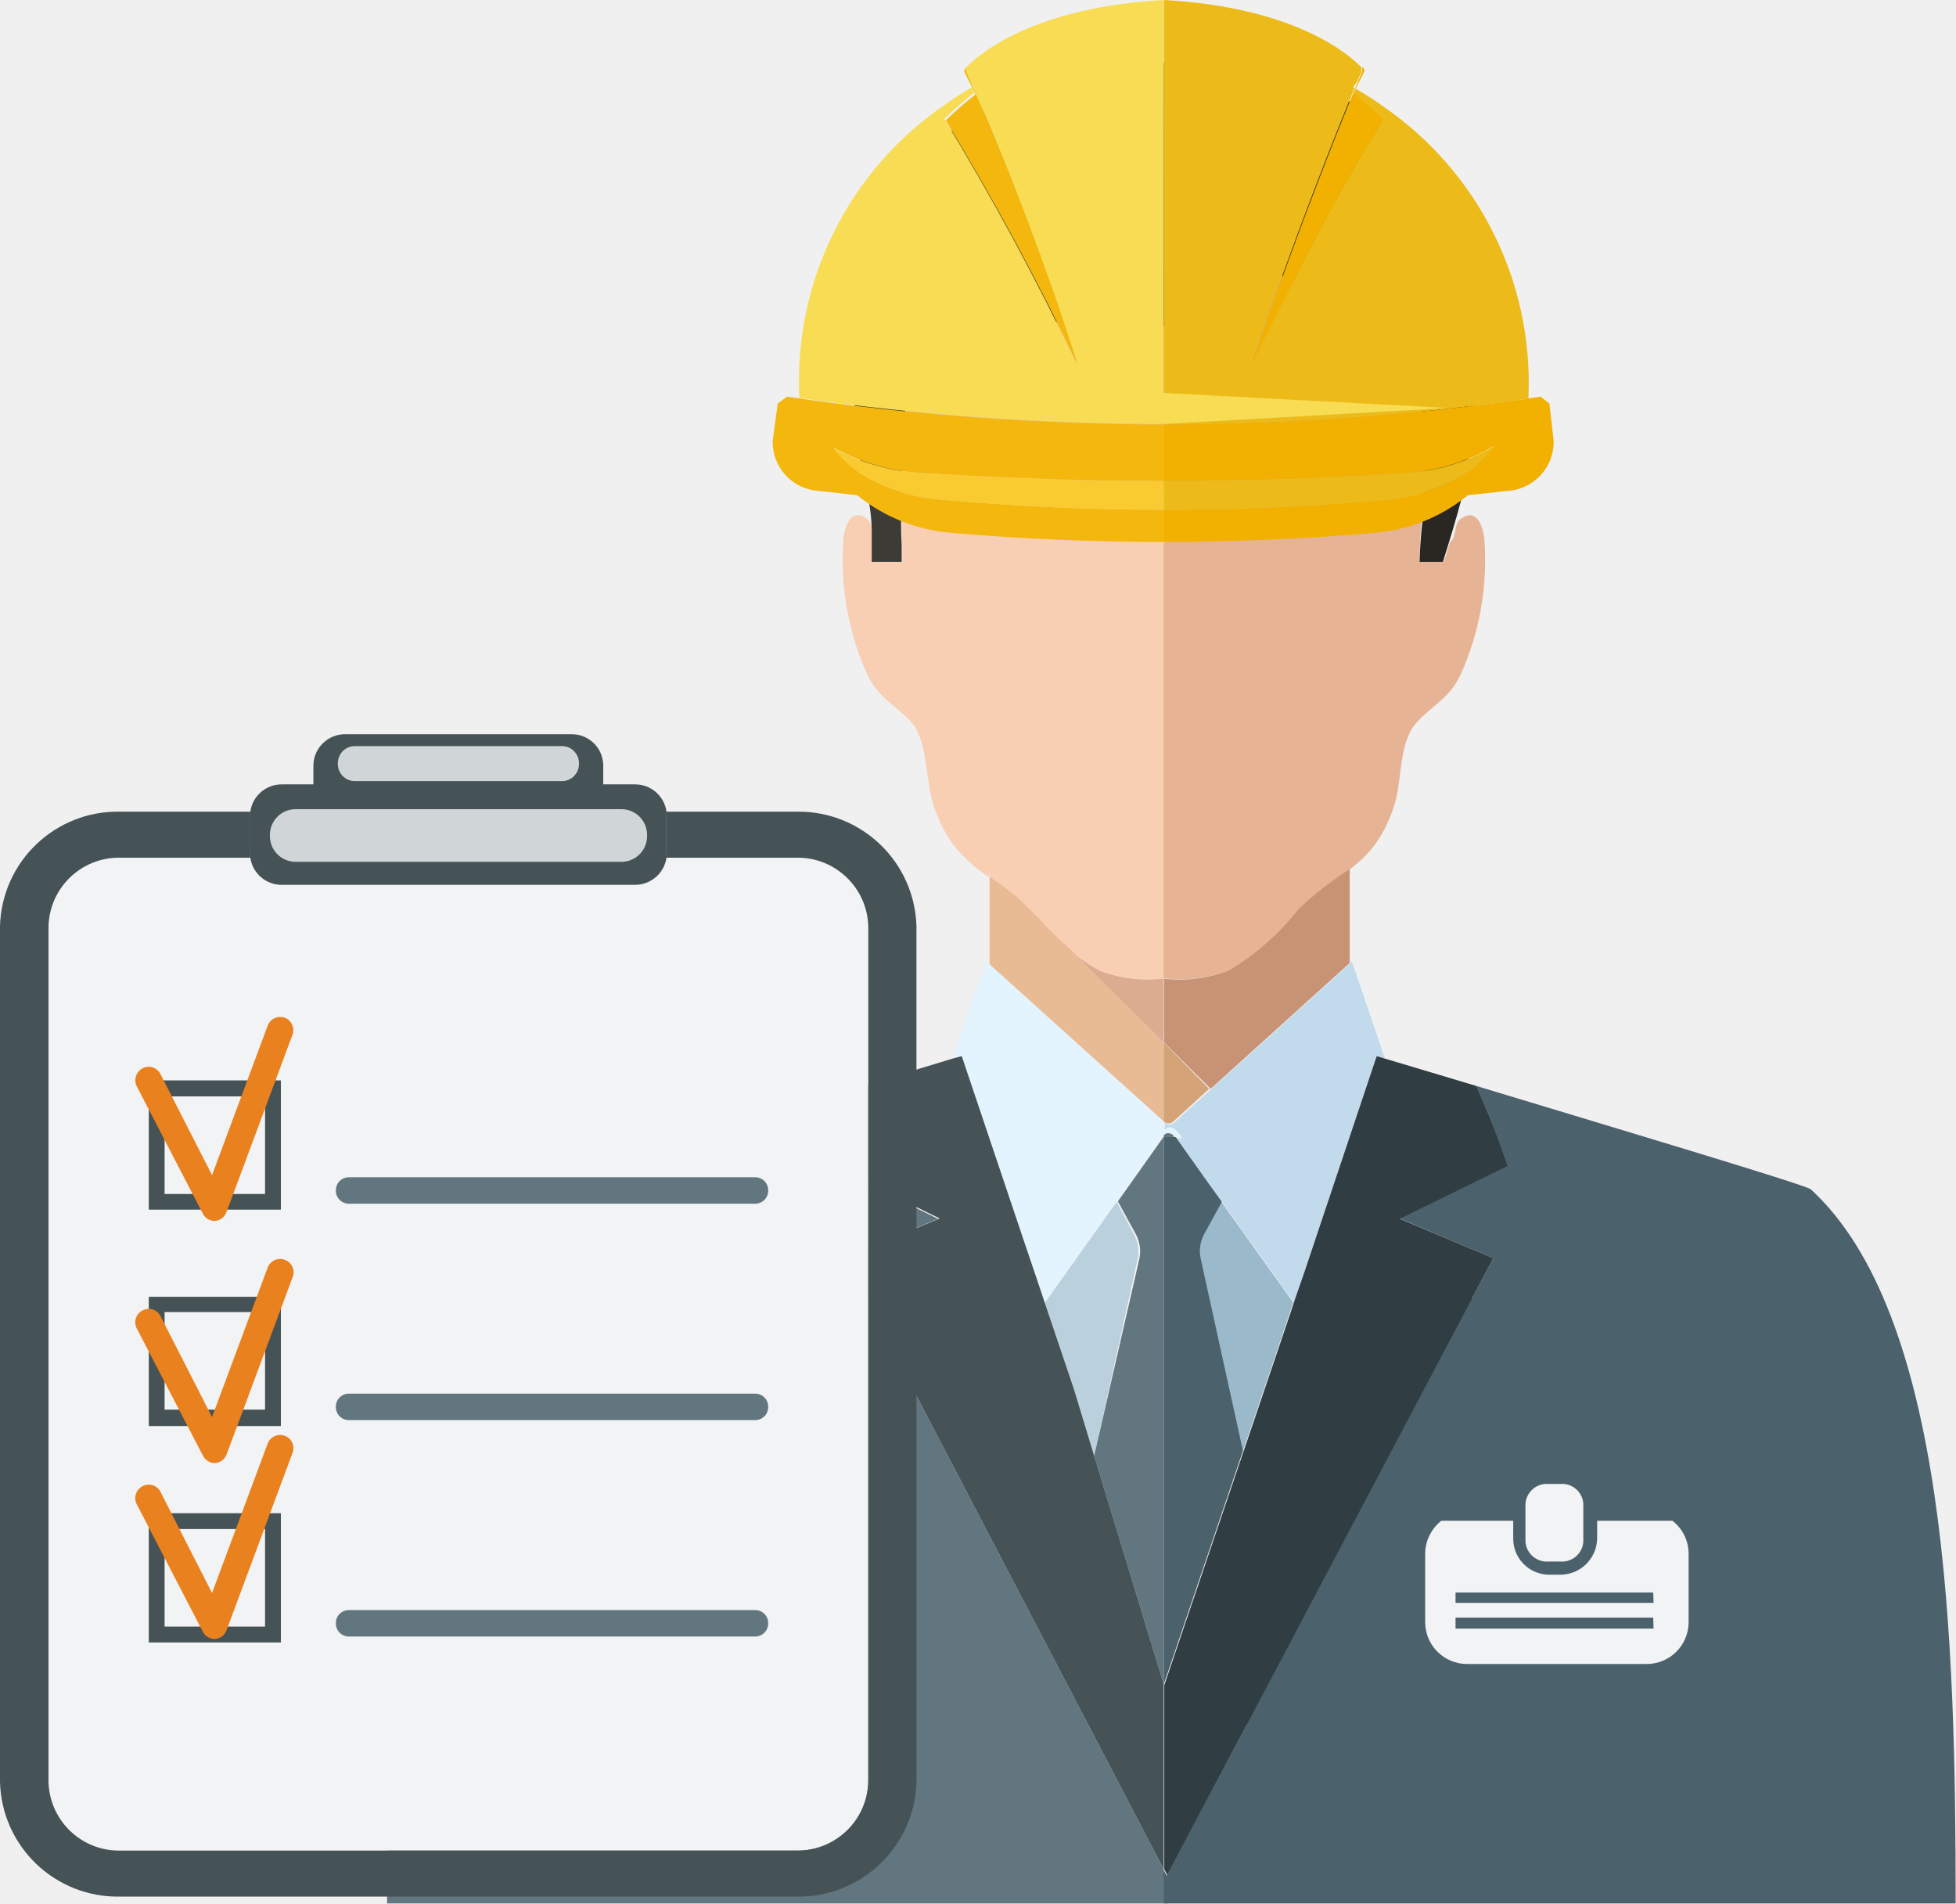
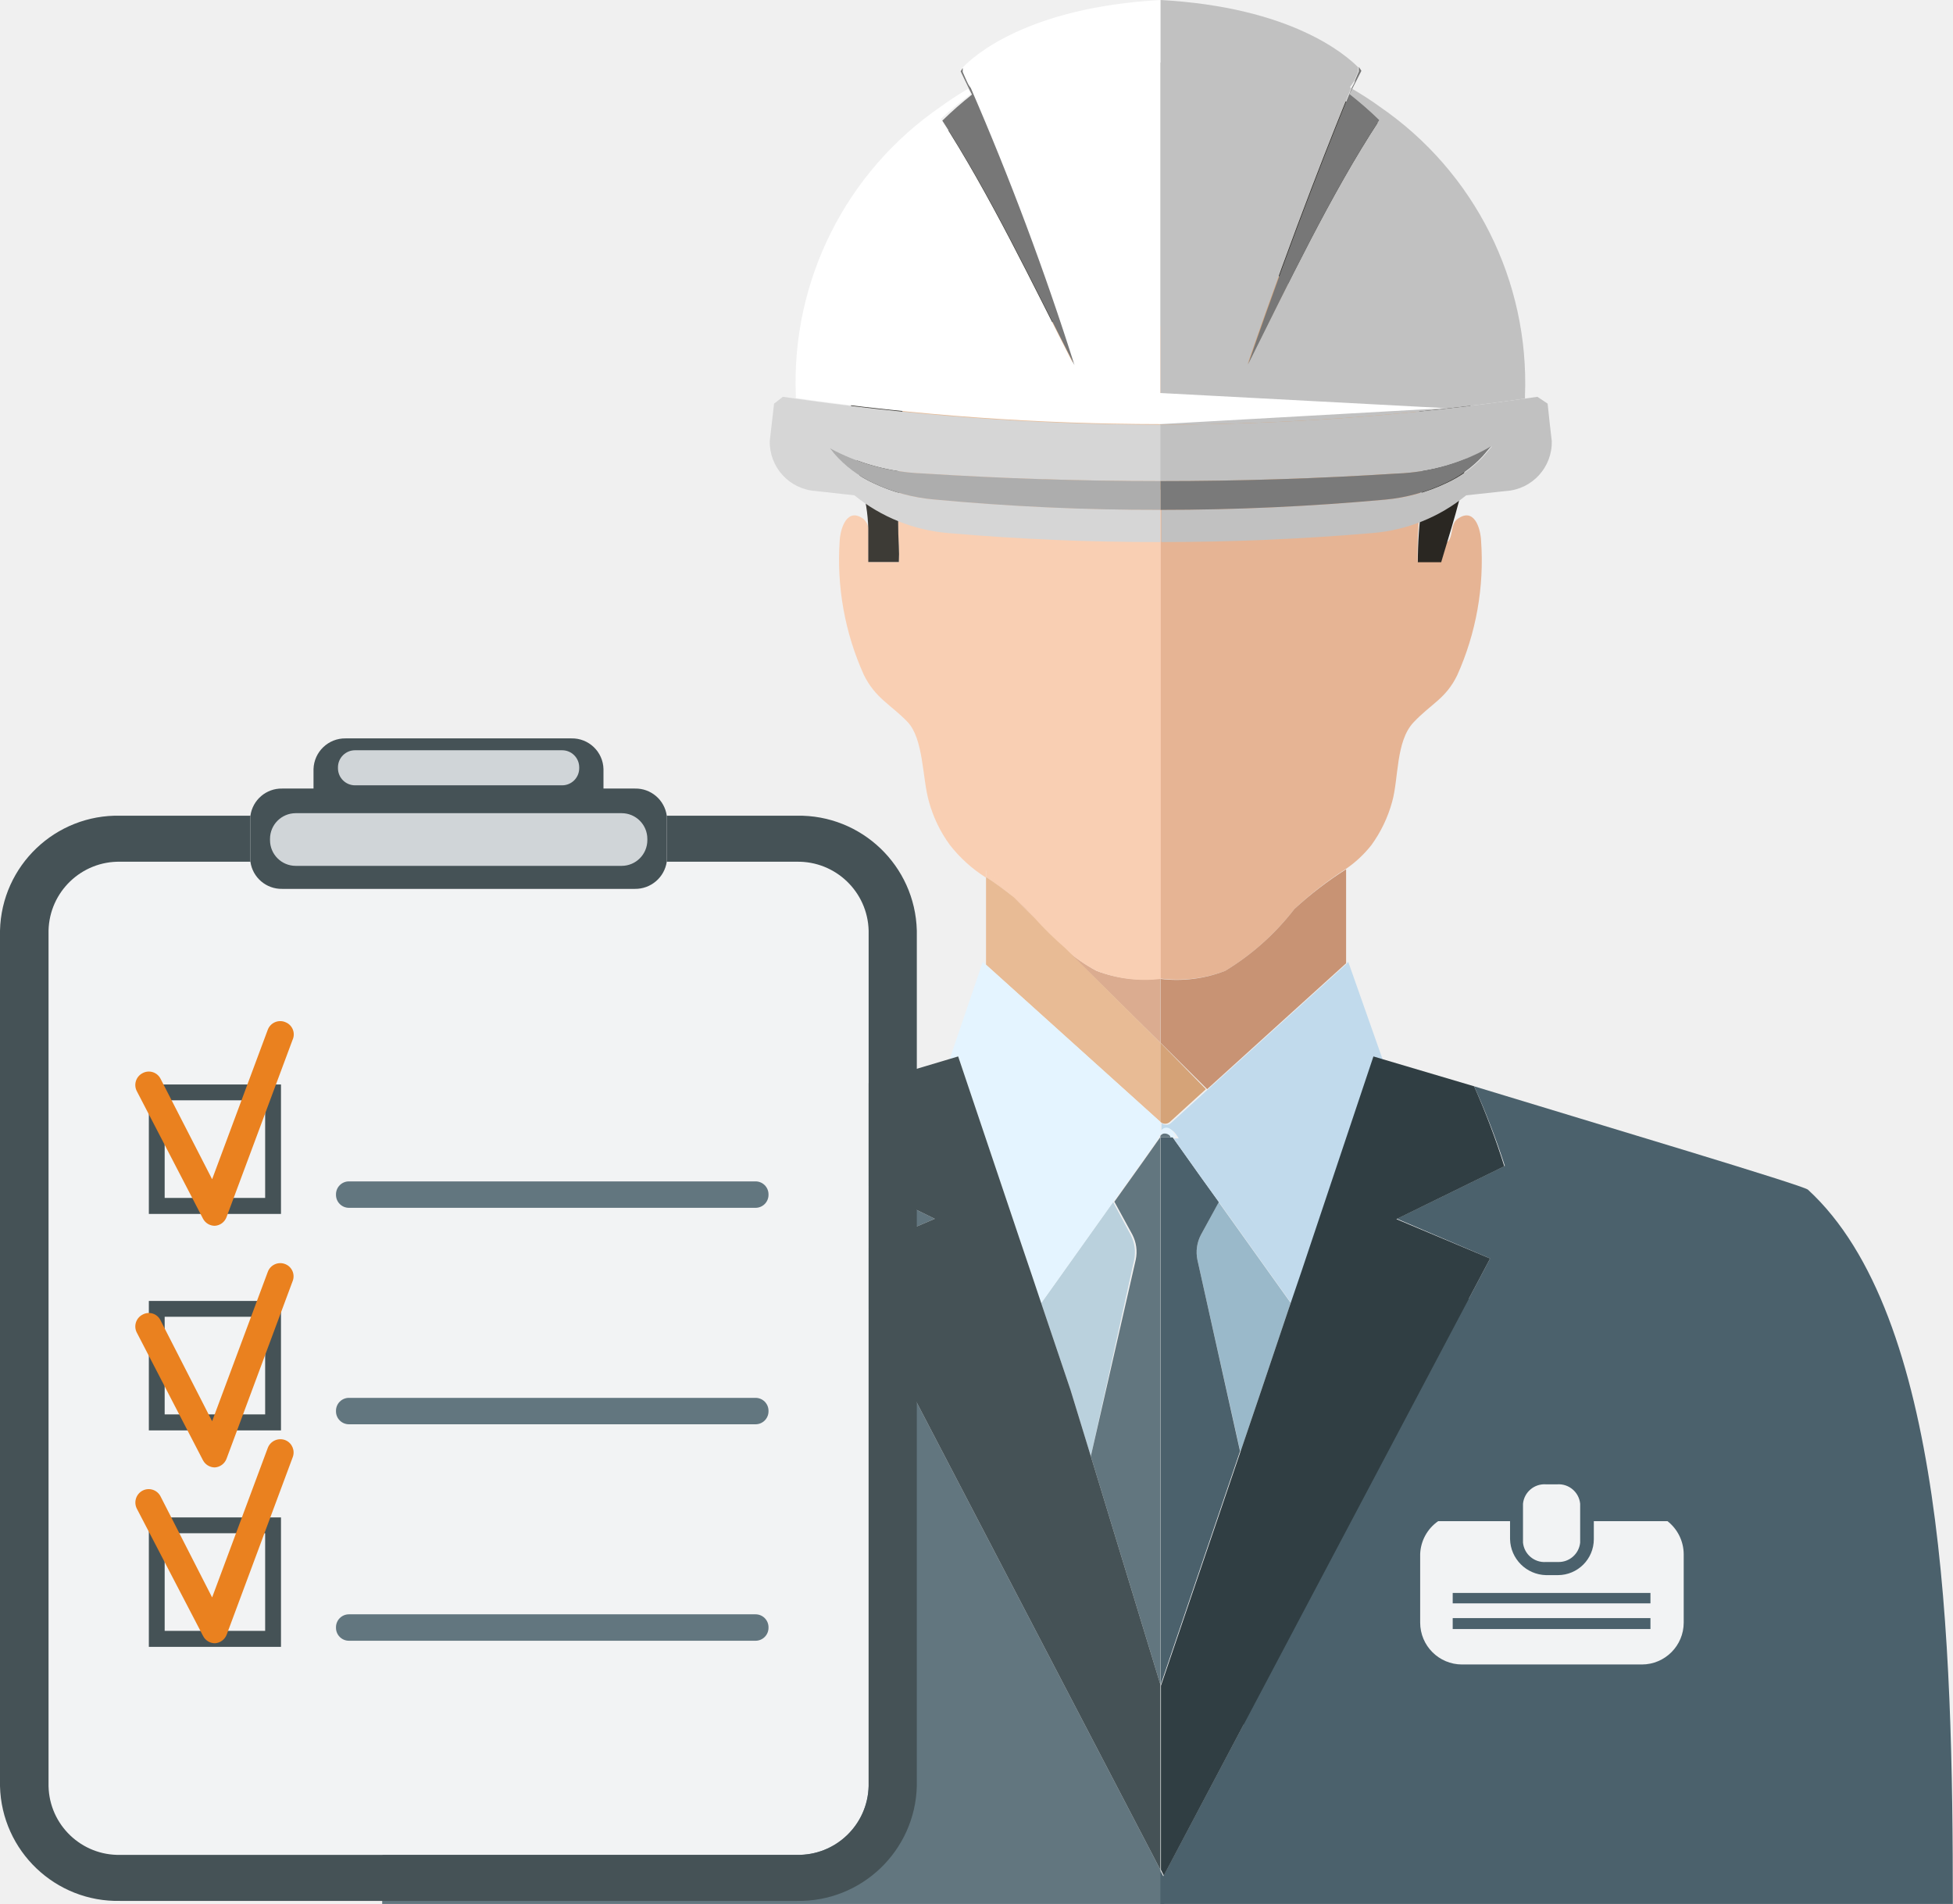
- <svg xmlns="http://www.w3.org/2000/svg" viewBox="0 0 108.85 105.9">
+ <svg xmlns="http://www.w3.org/2000/svg" viewBox="0 0 108.64 105.9">
  <defs>
-     <style>.cls-1{fill:#455256;}.cls-2{fill:#ea811f;}.cls-3{fill:#c66d1c;}.cls-4{fill:#dba18f;}.cls-5{fill:#dbac90;}.cls-6{fill:#f9cfb3;}.cls-7{fill:#e6b494;}.cls-8{fill:#e8bb95;}.cls-9{fill:#d5a378;}.cls-10{fill:#2a2722;}.cls-11{fill:#3d3b36;}.cls-12{fill:#c89374;}.cls-13{fill:#bad1dd;}.cls-14{fill:#9ab9ca;}.cls-15{fill:#4b616c;}.cls-16{fill:#62767f;}.cls-17{fill:#c1daec;}.cls-18{fill:#e4f4ff;}.cls-19{fill:#303e43;}.cls-20{fill:#ecbb1a;}.cls-21{fill:#f2b100;}.cls-22{fill:#f3b70e;}.cls-23{fill:#f7dc54;}.cls-24{fill:#f9cb31;}.cls-25{fill:#f2f3f4;}.cls-26{fill:#d0d5d8;}</style>
+     <style>.cls-1{fill:#455256;}.cls-2{fill:#ea811f;}.cls-3{fill:#c66d1c;}.cls-4{fill:#dba18f;}.cls-5{fill:#dbac90;}.cls-6{fill:#f9cfb3;}.cls-7{fill:#e6b494;}.cls-8{fill:#e8bb95;}.cls-9{fill:#d5a378;}.cls-10{fill:#2a2722;}.cls-11{fill:#3d3b36;}.cls-12{fill:#c89374;}.cls-13{fill:#bad1dd;}.cls-14{fill:#9ab9ca;}.cls-15{fill:#4b616c;}.cls-16{fill:#62767f;}.cls-17{fill:#c1daec;}.cls-18{fill:#e4f4ff;}.cls-19{fill:#303e43;}.cls-20{fill:#ecbb1a;}.cls-21{fill:#c1c1c1;}.cls-22{fill:#d6d6d6;}.cls-23{fill:#7a7a7a;}.cls-24{fill:#fff;}.cls-25{fill:#adadad;}.cls-26{fill:#777;}.cls-27{fill:#f2f3f4;}.cls-28{fill:#d0d5d8;}</style>
  </defs>
  <g id="Capa_2" data-name="Capa 2">
    <g id="_1" data-name="1">
      <g id="_3" data-name="3">
-         <path class="cls-1" d="M95.23,68.37h0v0l-.07-.09a2.45,2.45,0,0,0-.35.1l-2.74.82v15.9H85.73v-14c-4.75,1.42-9.49,2.85-9.62,3-5.33,6.62-7.2,21.06-7.2,31.3H82.38V86.69H104V76h0V72.89h0A11.21,11.21,0,0,1,95.23,68.37Z" />
-         <path class="cls-2" d="M82.38,86.69h0v18.7h4V96h13.89v9.35h3.89L104,86.69ZM91.3,89H86.38V87.58H91.3Z" />
-         <path class="cls-2" d="M85.73,71.09v14h6.32V69.18l-1.27.38Zm5.57,13H86.38V82.69H91.3Z" />
-         <rect class="cls-1" x="86.38" y="87.58" width="4.92" height="1.41" />
-         <rect class="cls-1" x="86.38" y="82.69" width="4.92" height="1.41" />
-         <rect class="cls-3" x="85.73" y="96.04" width="14.5" height="9.35" />
-         <path class="cls-4" d="M56.62,49.92l1.14,1.13-.45-.49A8.43,8.43,0,0,0,56.62,49.92Z" />
-         <path class="cls-5" d="M61.19,54a9.18,9.18,0,0,1-1.71-1.2L64.76,58V54.42A7.42,7.42,0,0,1,61.19,54Z" />
-         <path class="cls-6" d="M55.07,48.78c.52.37,1.06.74,1.55,1.14l-1.55-1.55Z" />
-         <path class="cls-6" d="M59.48,52.77l-1.72-1.72A19.94,19.94,0,0,0,59.48,52.77Z" />
-         <path class="cls-7" d="M81.29,28.87c-.42.3-.21,1.05-.6,1.3l0,0c-.11.37-.23.73-.33,1.07H79a23.6,23.6,0,0,1,.21-3.13c0-.56,0-1.11,0-1.67a92.83,92.83,0,0,1-14.52.78V54.42h0A7.45,7.45,0,0,0,68.36,54a14.15,14.15,0,0,0,3.89-3.41,19.27,19.27,0,0,1,2.84-2.21A6.64,6.64,0,0,0,76.51,47a7.6,7.6,0,0,0,1.14-2.4c.37-1.31.21-3.37,1.2-4.42s1.78-1.31,2.42-2.62a15.44,15.44,0,0,0,1.34-7.46C82.57,29.37,82.2,28.19,81.29,28.87Z" />
-         <path class="cls-6" d="M50.21,27.71a23.79,23.79,0,0,0,0,2.67c0,.2,0,.53,0,.88H48.52c0-.29,0-.55,0-.73,0-.41,0-.78,0-1.14a.78.78,0,0,0-.27-.52c-.91-.68-1.29.5-1.32,1.2a15.55,15.55,0,0,0,1.33,7.46c.64,1.31,1.54,1.68,2.43,2.62s.83,3.11,1.19,4.42A7.84,7.84,0,0,0,53.05,47a8.12,8.12,0,0,0,2,1.81v-.41l1.55,1.55h0a8.43,8.43,0,0,1,.69.64l.45.49h0l1.72,1.72h0A9.18,9.18,0,0,0,61.19,54a7.42,7.42,0,0,0,3.57.45V27.24C56,27,51.83,25,50.24,24,50.14,25.21,50.28,26.48,50.21,27.71Z" />
-         <path class="cls-8" d="M56.61,17.92a6.8,6.8,0,0,0-6.36,5.94s0,.08,0,.12c1.59,1,5.71,3,14.52,3.26v-9.1a8.28,8.28,0,0,1-1.16.09C61.27,18.22,58.94,17.74,56.61,17.92Z" />
-         <path class="cls-9" d="M72.25,16.05c-.36-.22-.89-.78-1.3-.89-.64-.16-.28-.11-.89.27-1.94,1.21-3.18,2.39-5.3,2.71v9.1a92.83,92.83,0,0,0,14.52-.78,20.88,20.88,0,0,0-.37-5C78.29,18.68,74.41,17.37,72.25,16.05Z" />
-         <path class="cls-10" d="M70.83,4.37c-.13,0-1.64.16-1.45.33-.79-.72-2.19-.77-3.17-1a9.94,9.94,0,0,0-1.45-.22V18.14c2.12-.32,3.36-1.5,5.3-2.71.61-.38.25-.43.89-.27.41.11.94.67,1.3.89,2.16,1.32,6,2.63,6.66,5.42a20.88,20.88,0,0,1,.37,5c0,.56,0,1.11,0,1.67A23.6,23.6,0,0,0,79,31.26h1.3c.1-.34.22-.7.33-1.07.34-1.12.68-2.28.78-2.81A35.71,35.71,0,0,0,82,22.1c.47-4.27.7-8.36-1.93-11.94C77.24,6.33,73.06,4.09,70.83,4.37Z" />
-         <path class="cls-11" d="M50.54,9.18c-4,3.67-3.43,8.39-3,12.92a27.71,27.71,0,0,0,.58,4.84,9.73,9.73,0,0,1,.39,2.45c0,.36,0,.73,0,1.14,0,.18,0,.44,0,.73h1.67c0-.35,0-.68,0-.88a23.79,23.79,0,0,1,0-2.67c.07-1.23-.07-2.5,0-3.73,0,0,0-.08,0-.12a6.8,6.8,0,0,1,6.36-5.94c2.33-.18,4.66.3,7,.31a8.28,8.28,0,0,0,1.16-.09V3.48C59.8,3.05,54,6,50.54,9.18Z" />
-         <path class="cls-8" d="M57.76,51.05l-1.14-1.13c-.49-.4-1-.77-1.55-1.14v4.88l9.69,8.74V58l-5.28-5.26A19.94,19.94,0,0,1,57.76,51.05Z" />
-         <path class="cls-9" d="M64.76,62.4l0,0a.39.39,0,0,0,.53,0l2-1.82L64.76,58Z" />
-         <path class="cls-12" d="M68.36,54a7.45,7.45,0,0,1-3.58.45h0V58l2.59,2.58,7.74-7V48.35a19.27,19.27,0,0,0-2.84,2.21A14.15,14.15,0,0,1,68.36,54Z" />
-         <path class="cls-13" d="M62.14,66.86l-4,5.62,1.63,4.83L60.89,81,63.3,70.08a2,2,0,0,0-.19-1.39Z" />
-         <path class="cls-14" d="M67,68.69a2,2,0,0,0-.19,1.39l2.35,10.68,1.17-3.45,1.53-4.52.1-.33-4-5.6Z" />
-         <path class="cls-15" d="M67,68.69l1-1.83-1-1.39-1.57-2.21h-.67V93.72l4.41-13L66.83,70.08A2,2,0,0,1,67,68.69Z" />
-         <path class="cls-16" d="M64.76,63.18s0,0,0,0l0,.06-.94,1.33-1.61,2.27,1,1.83a2,2,0,0,1,.19,1.39L60.89,81l3.87,12.7V63.26h.67l0-.06A.4.4,0,0,0,64.76,63.18Z" />
-         <path class="cls-16" d="M47,70l5.2-2.19-6-2.94A43.24,43.24,0,0,1,48,60.42c-7.16,2.17-18.39,5.47-18.62,5.75-6.77,8.4-7.84,26.73-7.84,39.73H65L64.76,104Z" />
-         <path class="cls-15" d="M82.16,60.42a43.76,43.76,0,0,1,1.72,4.43l-6,2.94L83.1,70,64.93,104.36l-.17-.32v.64s0,.47,0,1.22h44.07c0-14.62-.46-32.76-8.06-39.73C100.52,65.93,89.32,62.59,82.16,60.42Z" />
-         <polygon class="cls-15" points="71.88 72.79 71.98 72.47 71.98 72.46 71.88 72.79" />
-         <path class="cls-17" d="M75.09,53.64l-7.74,7-2,1.82a.39.39,0,0,1-.53,0l0,0v.51a1.49,1.49,0,0,1,.14-.12c.34-.23.65.15.82.47h-.29L67,65.47l1,1.39,4,5.6h0l.6-1.76,4-11.95.47.14-1.84-5.4Z" />
-         <path class="cls-18" d="M64.9,62.79a1.49,1.49,0,0,0-.14.12V62.4l-9.69-8.74-.18-.16L53,58.9l.48-.14L57,69.1l.61,1.8.53,1.58,4-5.62,1.61-2.27.94-1.33,0-.06s0,0,0,0a.4.4,0,0,1,.63,0l0,.06h.29C65.55,62.94,65.24,62.56,64.9,62.79Z" />
-         <path class="cls-1" d="M59.77,77.31l-1.63-4.83-.53-1.58L57,69.1,53.52,58.76,53,58.9,48,60.42a44.15,44.15,0,0,0-1.71,4.43l6,2.94L47,70,64.76,104V93.7L60.89,81Z" />
-         <path class="cls-19" d="M82.16,60.42,77.08,58.9l-.47-.14-4,11.95L72,72.47l-.1.32-1.53,4.52-1.17,3.45-4.41,13V104l.17.32L83.1,70l-5.2-2.19,6-2.94A44.69,44.69,0,0,0,82.16,60.42Z" />
-         <path class="cls-20" d="M75.92,4l0,0-.16-.19C75.87,3.86,75.9,3.93,75.92,4Z" />
-         <path class="cls-20" d="M77,5.94c-.49-.36-1-.68-1.54-1l-.15.29a20.38,20.38,0,0,1,1.65,1.45c-2.68,4.15-5.16,9.32-7.33,13.6C72.27,12.53,74.51,7,75.38,4.9l-.08-.05.24-.34L75.76,4a1.51,1.51,0,0,1,0-.25C75.1,3.05,72.08.4,64.77,0h0V23.62a144.43,144.43,0,0,0,20.29-1.45c0-.05,0-.09,0-.14A18.65,18.65,0,0,0,77,5.94Z" />
-         <path class="cls-21" d="M85.73,22.07a144,144,0,0,1-21,1.55v3.14q6.57,0,13.15-.42a11.18,11.18,0,0,0,5.25-1.52l-.46.54a6.55,6.55,0,0,1-2.11,1.52,9.75,9.75,0,0,1-3.32.91q-6.26.57-12.51.57v1.79q5.86,0,11.72-.5a9.41,9.41,0,0,0,5.24-2.1l2.22-.24a2.73,2.73,0,0,0,2.55-2.78l-.24-2.08Z" />
-         <path class="cls-22" d="M43.28,22.45,43,24.53a2.72,2.72,0,0,0,2.54,2.78l2.16.24A9.52,9.52,0,0,0,53,29.65q5.91.51,11.8.5V28.36q-6.3,0-12.61-.58a9.8,9.8,0,0,1-3.33-.9,6.47,6.47,0,0,1-2.21-1.65l-.24-.31a11.69,11.69,0,0,0,5.13,1.41q6.63.42,13.26.43V23.62a144,144,0,0,1-21-1.55Z" />
-         <path class="cls-20" d="M64.76,26.76v1.6q6.26,0,12.51-.57a9.75,9.75,0,0,0,3.32-.91,6.55,6.55,0,0,0,2.11-1.52l.46-.54a11.18,11.18,0,0,1-5.25,1.52Q71.34,26.76,64.76,26.76Z" />
-         <path class="cls-23" d="M64.76,0c-7.36.41-10.37,3.09-11,3.76a1.76,1.76,0,0,1-.14.17l0,0a1.36,1.36,0,0,0,.12-.2c0,.14,0,.23,0,.23s.08.2.23.53l.22.33-.06,0a157.17,157.17,0,0,1,5.77,15.39,153.5,153.5,0,0,0-7.35-13.6,20.5,20.5,0,0,1,1.66-1.45l-.15-.29a17.65,17.65,0,0,0-1.54,1A18.6,18.6,0,0,0,44.48,22s0,.1,0,.14a144.15,144.15,0,0,0,20.27,1.45l15.86-.89-15.86-.84Z" />
-         <path class="cls-24" d="M46.37,24.92l.24.31a6.47,6.47,0,0,0,2.21,1.65,9.8,9.8,0,0,0,3.33.9q6.32.59,12.61.58v-1.6q-6.63,0-13.26-.43A11.69,11.69,0,0,1,46.37,24.92Z" />
-         <path class="cls-22" d="M54,4.52c-.15-.33-.23-.53-.23-.53s0-.09,0-.23a1.36,1.36,0,0,1-.12.2l0,0,.49,1,.15.29a20.5,20.5,0,0,0-1.66,1.45,153.5,153.5,0,0,1,7.35,13.6A157.17,157.17,0,0,0,54.16,4.89Z" />
-         <path class="cls-21" d="M75.44,4.94l.5-1,0,0s0-.1-.13-.22a1.51,1.51,0,0,0,0,.25l-.22.52c-.05.11-.1.24-.16.39-.87,2.09-3.11,7.63-5.77,15.38,2.17-4.28,4.65-9.45,7.33-13.6a20.38,20.38,0,0,0-1.65-1.45Z" />
-         <path class="cls-25" d="M88.88,84.61v1a2.05,2.05,0,0,1-2,2h-.67a2,2,0,0,1-2-2v-1h-4a2.35,2.35,0,0,0-.9,1.83v3.81a2.33,2.33,0,0,0,2.33,2.33h10a2.33,2.33,0,0,0,2.33-2.33V86.44a2.32,2.32,0,0,0-.9-1.83Zm3.14,6H81V90H92Zm0-1.43H81V88.6H92Z" />
-         <path class="cls-25" d="M86.84,82.56h-.67a1.2,1.2,0,0,0-1.28,1.08V85.8a1.2,1.2,0,0,0,1.28,1.08h.67a1.19,1.19,0,0,0,1.27-1.08V83.64A1.19,1.19,0,0,0,86.84,82.56Z" />
-         <path class="cls-25" d="M44.32,47.72H37.09a1.77,1.77,0,0,1-1.77,1.51H15.7a1.76,1.76,0,0,1-1.77-1.51H6.7a3.92,3.92,0,0,0-4,3.82V99.13a3.92,3.92,0,0,0,4,3.83H44.32a3.93,3.93,0,0,0,4-3.83V51.54A3.93,3.93,0,0,0,44.32,47.72Z" />
-         <path class="cls-1" d="M44.32,45.16H37.09a1.23,1.23,0,0,1,0,.19v2.17a1.36,1.36,0,0,1,0,.2h7.23a3.93,3.93,0,0,1,4,3.82V99.13a3.93,3.93,0,0,1-4,3.83H6.7a3.92,3.92,0,0,1-4-3.83V51.54a3.92,3.92,0,0,1,4-3.82h7.23a1.36,1.36,0,0,1,0-.2V45.35a1.23,1.23,0,0,1,0-.19H6.7A6.55,6.55,0,0,0,0,51.54V99.13a6.55,6.55,0,0,0,6.7,6.39H44.32A6.56,6.56,0,0,0,51,99.13V51.54A6.56,6.56,0,0,0,44.32,45.16Z" />
-         <path class="cls-1" d="M35.32,43.64H33.57V42.56a1.75,1.75,0,0,0-1.79-1.71H19.23a1.76,1.76,0,0,0-1.79,1.71v1.08H15.7a1.76,1.76,0,0,0-1.77,1.52,1.23,1.23,0,0,0,0,.19v2.17a1.36,1.36,0,0,0,0,.2,1.76,1.76,0,0,0,1.77,1.51H35.32a1.77,1.77,0,0,0,1.77-1.51,1.36,1.36,0,0,0,0-.2V45.35a1.23,1.23,0,0,0,0-.19A1.76,1.76,0,0,0,35.32,43.64Z" />
-         <rect class="cls-26" x="15.02" y="45.02" width="20.99" height="2.93" rx="1.43" />
-         <rect class="cls-26" x="18.8" y="41.51" width="13.42" height="1.95" rx="0.95" />
-         <rect class="cls-16" x="18.69" y="65.5" width="24.06" height="1.47" rx="0.72" />
-         <path class="cls-1" d="M8.28,67.3h7.35V60.11H8.28ZM9.16,61h5.59v5.43H9.16Z" />
-         <rect class="cls-16" x="18.69" y="77.54" width="24.06" height="1.47" rx="0.72" />
-         <path class="cls-1" d="M8.28,79.34h7.35V72.15H8.28ZM9.16,73h5.59v5.43H9.16Z" />
-         <rect class="cls-16" x="18.69" y="89.58" width="24.06" height="1.47" rx="0.72" />
-         <path class="cls-1" d="M8.28,91.38h7.35V84.19H8.28Zm.88-6.31h5.59V90.5H9.16Z" />
-         <path class="cls-2" d="M15.89,79.9a.74.74,0,0,0-1,.43l-3.09,8.3L8.93,83a.73.73,0,0,0-1-.31.74.74,0,0,0-.32,1l3.68,7.1a.75.75,0,0,0,.66.4h0a.73.73,0,0,0,.65-.47l3.67-9.86A.73.73,0,0,0,15.89,79.9Z" />
-         <path class="cls-2" d="M15.89,70.11a.74.74,0,0,0-1,.43l-3.09,8.3L8.93,73.22a.73.73,0,0,0-1-.31.74.74,0,0,0-.32,1L11.3,81a.74.74,0,0,0,.66.4h0a.74.74,0,0,0,.65-.48l3.67-9.85A.73.73,0,0,0,15.89,70.11Z" />
-         <path class="cls-2" d="M15.89,56.64a.75.75,0,0,0-1,.44l-3.09,8.3L8.93,59.76a.73.73,0,0,0-1-.32.75.75,0,0,0-.32,1l3.68,7.09a.74.74,0,0,0,.66.4h0a.75.75,0,0,0,.65-.48l3.67-9.86A.74.74,0,0,0,15.89,56.64Z" />
+         <path class="cls-1" d="M95,68.37h0v0l-.08-.09a2.37,2.37,0,0,0-.34.1l-2.74.82v15.9H85.51v-14c-4.75,1.42-9.49,2.85-9.62,3-5.32,6.62-7.2,21.06-7.2,31.3H82.17V86.69h21.65V76h0V72.89h0A11.24,11.24,0,0,1,95,68.37Z" />
+         <path class="cls-2" d="M82.17,86.69h0v18.7h3.94V96H100v9.35h3.89l-.13-18.7ZM91.08,89H86.17V87.58h4.91Z" />
+         <path class="cls-2" d="M85.51,71.09v14h6.33V69.18l-1.27.38Zm5.57,13H86.17V82.69h4.91Z" />
+         <rect class="cls-1" x="86.17" y="87.58" width="4.92" height="1.41" />
+         <rect class="cls-1" x="86.17" y="82.69" width="4.92" height="1.41" />
+         <rect class="cls-3" x="85.51" y="96.04" width="14.5" height="9.35" />
+         <path class="cls-4" d="M56.41,49.92l1.13,1.13-.44-.49C56.88,50.33,56.65,50.13,56.41,49.92Z" />
+         <path class="cls-5" d="M61,54a8.94,8.94,0,0,1-1.72-1.2L64.55,58V54.42A7.4,7.4,0,0,1,61,54Z" />
+         <path class="cls-6" d="M54.85,48.78c.53.37,1.07.74,1.56,1.14l-1.56-1.55Z" />
+         <path class="cls-6" d="M59.26,52.77l-1.72-1.72A19.94,19.94,0,0,0,59.26,52.77Z" />
+         <path class="cls-7" d="M81.07,28.87c-.41.3-.21,1.05-.59,1.3l0,0-.32,1.07h-1.3A23.6,23.6,0,0,1,79,28.13c0-.56,0-1.11,0-1.67a93,93,0,0,1-14.52.78V54.42h0A7.49,7.49,0,0,0,68.15,54,14,14,0,0,0,72,50.56a20.38,20.38,0,0,1,2.84-2.21A6.42,6.42,0,0,0,76.29,47a7.41,7.41,0,0,0,1.15-2.4c.37-1.31.2-3.37,1.19-4.42s1.79-1.31,2.43-2.62a15.55,15.55,0,0,0,1.33-7.46C82.36,29.37,82,28.19,81.07,28.87Z" />
+         <path class="cls-6" d="M50,27.71a23.79,23.79,0,0,0,0,2.67,8,8,0,0,1,0,.88H48.31c0-.29,0-.55,0-.73,0-.41,0-.78,0-1.14a.88.88,0,0,0-.27-.52c-.91-.68-1.29.5-1.33,1.2a15.56,15.56,0,0,0,1.34,7.46c.64,1.31,1.53,1.68,2.43,2.62s.82,3.11,1.19,4.42A7.41,7.41,0,0,0,52.84,47a7.91,7.91,0,0,0,2,1.81v-.41l1.56,1.55h0c.24.21.47.41.69.64l.44.49h0l1.72,1.72h0A8.94,8.94,0,0,0,61,54a7.4,7.4,0,0,0,3.57.45V27.24C55.74,27,51.62,25,50,24,49.92,25.21,50.06,26.48,50,27.71Z" />
+         <path class="cls-8" d="M56.39,17.92A6.81,6.81,0,0,0,50,23.86V24c1.59,1,5.71,3,14.52,3.26v-9.1a8.28,8.28,0,0,1-1.16.09C61.06,18.22,58.72,17.74,56.39,17.92Z" />
+         <path class="cls-9" d="M72,16.05c-.36-.22-.88-.78-1.3-.89-.63-.16-.27-.11-.88.27-1.94,1.21-3.18,2.39-5.3,2.71v9.1a93,93,0,0,0,14.52-.78,21.41,21.41,0,0,0-.37-5C78.07,18.68,74.19,17.37,72,16.05Z" />
+         <path class="cls-10" d="M70.61,4.37c-.12,0-1.63.16-1.44.33C68.37,4,67,3.93,66,3.7a9.81,9.81,0,0,0-1.44-.22V18.14c2.12-.32,3.36-1.5,5.3-2.71.61-.38.25-.43.88-.27.42.11.94.67,1.3.89,2.16,1.32,6,2.63,6.67,5.42a21.41,21.41,0,0,1,.37,5c0,.56,0,1.11,0,1.67a23.6,23.6,0,0,0-.21,3.13h1.3l.32-1.07c.34-1.12.68-2.28.78-2.81a35.71,35.71,0,0,0,.55-5.28c.47-4.27.71-8.36-1.93-11.94C77,6.33,72.85,4.09,70.61,4.37Z" />
+         <path class="cls-11" d="M50.32,9.18c-4,3.67-3.42,8.39-3,12.92a27.72,27.72,0,0,0,.59,4.84,9.73,9.73,0,0,1,.39,2.45c0,.36,0,.73,0,1.14,0,.18,0,.44,0,.73H50a8,8,0,0,0,0-.88,23.79,23.79,0,0,1,0-2.67c.06-1.23-.08-2.5,0-3.73v-.12a6.81,6.81,0,0,1,6.36-5.94c2.33-.18,4.67.3,7,.31a8.28,8.28,0,0,0,1.16-.09V3.48C59.58,3.05,53.79,6,50.32,9.18Z" />
+         <path class="cls-8" d="M57.54,51.05l-1.13-1.13c-.49-.4-1-.77-1.56-1.14v4.88l9.7,8.74V58l-5.29-5.26A19.94,19.94,0,0,1,57.54,51.05Z" />
+         <path class="cls-9" d="M64.55,62.4l0,0a.39.39,0,0,0,.53,0l2-1.82L64.55,58Z" />
+         <path class="cls-12" d="M68.15,54a7.49,7.49,0,0,1-3.59.45h0V58l2.59,2.58,7.73-7V48.35A20.38,20.38,0,0,0,72,50.56,14,14,0,0,1,68.15,54Z" />
+         <path class="cls-13" d="M61.92,66.86l-4,5.62,1.63,4.83L60.68,81l2.41-10.92a2.09,2.09,0,0,0-.19-1.39Z" />
+         <path class="cls-14" d="M66.8,68.69a2.09,2.09,0,0,0-.19,1.39L69,80.76l1.17-3.45,1.52-4.52.1-.33-4-5.6Z" />
+         <path class="cls-15" d="M66.8,68.69l1-1.83-1-1.39-1.57-2.21h-.67V93.72l4.42-13L66.61,70.08A2.09,2.09,0,0,1,66.8,68.69Z" />
+         <path class="cls-16" d="M64.55,63.18l0,0,0,.06-.94,1.33-1.62,2.27,1,1.83a2.09,2.09,0,0,1,.19,1.39L60.68,81l3.87,12.7V63.26h.67l0-.06A.39.39,0,0,0,64.55,63.18Z" />
+         <path class="cls-16" d="M46.82,70,52,67.79l-6-2.94a45.75,45.75,0,0,1,1.71-4.43c-7.15,2.17-18.39,5.47-18.61,5.75-6.77,8.4-7.84,26.73-7.84,39.73h43.5L64.55,104Z" />
+         <path class="cls-15" d="M82,60.42a41,41,0,0,1,1.71,4.43l-6,2.94L82.89,70,64.71,104.36l-.16-.32v.64s0,.47,0,1.22h44.08c0-14.62-.46-32.76-8.06-39.73C100.31,65.93,89.11,62.59,82,60.42Z" />
+         <polygon class="cls-15" points="71.66 72.79 71.77 72.47 71.77 72.46 71.66 72.79" />
+         <path class="cls-17" d="M74.87,53.64l-7.73,7-2,1.82a.39.39,0,0,1-.53,0l0,0v.51a.74.74,0,0,1,.13-.12c.35-.23.65.15.83.47h-.29l1.57,2.21,1,1.39,4,5.6h0l.6-1.76,4-11.95.47.14L75,53.5Z" />
+         <path class="cls-18" d="M64.68,62.79a.74.74,0,0,0-.13.12V62.4l-9.7-8.74-.18-.16-1.84,5.4.47-.14L56.78,69.1l.61,1.8.53,1.58,4-5.62,1.62-2.27.94-1.33,0-.06,0,0a.39.39,0,0,1,.62,0l0,.06h.29C65.33,62.94,65,62.56,64.68,62.79Z" />
+         <path class="cls-1" d="M59.55,77.31l-1.63-4.83-.53-1.58-.61-1.8L53.3,58.76l-.47.14-5.09,1.52A46.77,46.77,0,0,0,46,64.85l6,2.94L46.82,70,64.55,104V93.7L60.68,81Z" />
+         <path class="cls-19" d="M82,60.42,76.87,58.9l-.47-.14-4,11.95-.6,1.76-.11.32-1.52,4.52L69,80.76l-4.42,13V104l.16.32L82.89,70l-5.21-2.19,6-2.94A41.81,41.81,0,0,0,82,60.42Z" />
+         <path class="cls-20" d="M75.71,4l0,0a2.28,2.28,0,0,0-.16-.19Z" />
+         <path class="cls-21" d="M76.76,5.94c-.49-.36-1-.68-1.54-1l-.15.29a20.5,20.5,0,0,1,1.66,1.45C74,10.83,71.57,16,69.39,20.28,72.06,12.53,74.3,7,75.16,4.9l-.07-.05.24-.34c.13-.33.22-.52.22-.52a2.25,2.25,0,0,1,0-.25c-.69-.69-3.7-3.34-11-3.74h0V23.62a144.4,144.4,0,0,0,20.28-1.45.66.66,0,0,0,0-.14A18.63,18.63,0,0,0,76.76,5.94Z" />
+         <path class="cls-21" d="M85.52,22.07a144,144,0,0,1-21,1.55v3.14q6.57,0,13.15-.42A11.26,11.26,0,0,0,83,24.82l-.46.54a6.55,6.55,0,0,1-2.11,1.52,9.81,9.81,0,0,1-3.33.91q-6.26.57-12.5.57v1.79q5.85,0,11.72-.5a9.44,9.44,0,0,0,5.24-2.1l2.22-.24a2.72,2.72,0,0,0,2.54-2.78c-.08-.69-.16-1.38-.23-2.08Z" />
+         <path class="cls-22" d="M43.06,22.45l-.24,2.08a2.73,2.73,0,0,0,2.55,2.78l2.16.24a9.49,9.49,0,0,0,5.22,2.1q5.89.51,11.8.5V28.36q-6.3,0-12.61-.58a9.8,9.8,0,0,1-3.33-.9,6.47,6.47,0,0,1-2.21-1.65,3.76,3.76,0,0,0-.25-.31,11.74,11.74,0,0,0,5.14,1.41c4.41.28,8.84.43,13.26.43V23.62a144,144,0,0,1-21-1.55Z" />
+         <path class="cls-23" d="M64.55,26.76v1.6q6.24,0,12.5-.57a9.81,9.81,0,0,0,3.33-.91,6.55,6.55,0,0,0,2.11-1.52l.46-.54a11.26,11.26,0,0,1-5.25,1.52Q71.13,26.76,64.55,26.76Z" />
+         <path class="cls-24" d="M64.55,0c-7.36.41-10.37,3.09-11,3.76a.85.85,0,0,1-.14.17l0,0a1.87,1.87,0,0,0,.11-.2,1.22,1.22,0,0,1,0,.23l.23.53.23.33-.06,0a159.86,159.86,0,0,1,5.77,15.39c-2.19-4.28-4.65-9.45-7.35-13.6A20.38,20.38,0,0,1,54,5.23l-.15-.29a17.48,17.48,0,0,0-1.53,1A18.58,18.58,0,0,0,44.27,22v.14a144.4,144.4,0,0,0,20.28,1.45l15.85-.89-15.85-.84Z" />
+         <path class="cls-25" d="M46.15,24.92a3.76,3.76,0,0,1,.25.31,6.47,6.47,0,0,0,2.21,1.65,9.8,9.8,0,0,0,3.33.9q6.3.59,12.61.58v-1.6c-4.42,0-8.85-.15-13.26-.43A11.74,11.74,0,0,1,46.15,24.92Z" />
+         <path class="cls-26" d="M53.78,4.52,53.55,4a1.22,1.22,0,0,0,0-.23,1.87,1.87,0,0,1-.11.2l0,0,.48,1,.15.29a20.38,20.38,0,0,0-1.65,1.45c2.7,4.15,5.16,9.32,7.35,13.6A159.86,159.86,0,0,0,54,4.89C53.88,4.75,53.83,4.63,53.78,4.52Z" />
+         <path class="cls-26" d="M75.22,4.94l.51-1,0,0-.14-.22a2.25,2.25,0,0,0,0,.25s-.09.19-.22.52c0,.11-.1.24-.17.39-.86,2.09-3.1,7.63-5.77,15.38C71.57,16,74,10.83,76.73,6.68a20.5,20.5,0,0,0-1.66-1.45Z" />
+         <path class="cls-27" d="M88.66,84.61v1a2,2,0,0,1-2,2H86a2.05,2.05,0,0,1-2-2v-1h-4A2.33,2.33,0,0,0,79,86.44v3.81a2.33,2.33,0,0,0,2.33,2.33h10a2.33,2.33,0,0,0,2.33-2.33V86.44a2.35,2.35,0,0,0-.9-1.83Zm3.15,6h-11V90h11Zm0-1.43h-11V88.6h11Z" />
+         <path class="cls-27" d="M86.62,82.56H86a1.2,1.2,0,0,0-1.28,1.08V85.8A1.2,1.2,0,0,0,86,86.88h.67A1.2,1.2,0,0,0,87.9,85.8V83.64A1.2,1.2,0,0,0,86.62,82.56Z" />
+         <path class="cls-27" d="M44.32,47.93H37.09a1.77,1.77,0,0,1-1.77,1.51H15.7a1.75,1.75,0,0,1-1.77-1.51H6.7a3.92,3.92,0,0,0-4,3.83V99.35a3.91,3.91,0,0,0,4,3.82H44.32a3.92,3.92,0,0,0,4-3.82V51.76A3.93,3.93,0,0,0,44.32,47.93Z" />
+         <path class="cls-1" d="M44.32,45.37H37.09a1.36,1.36,0,0,1,0,.2v2.16a1.23,1.23,0,0,1,0,.2h7.23a3.93,3.93,0,0,1,4,3.83V99.35a3.92,3.92,0,0,1-4,3.82H6.7a3.91,3.91,0,0,1-4-3.82V51.76a3.92,3.92,0,0,1,4-3.83h7.23a1.23,1.23,0,0,1,0-.2V45.57a1.36,1.36,0,0,1,0-.2H6.7A6.55,6.55,0,0,0,0,51.76V99.35a6.55,6.55,0,0,0,6.7,6.38H44.32A6.56,6.56,0,0,0,51,99.35V51.76A6.56,6.56,0,0,0,44.32,45.37Z" />
+         <path class="cls-1" d="M35.32,43.86H33.57V42.78a1.75,1.75,0,0,0-1.79-1.71H19.23a1.76,1.76,0,0,0-1.79,1.71v1.08H15.7a1.75,1.75,0,0,0-1.77,1.51,1.36,1.36,0,0,0,0,.2v2.16a1.23,1.23,0,0,0,0,.2,1.75,1.75,0,0,0,1.77,1.51H35.32a1.77,1.77,0,0,0,1.77-1.51,1.23,1.23,0,0,0,0-.2V45.57a1.36,1.36,0,0,0,0-.2A1.75,1.75,0,0,0,35.32,43.86Z" />
+         <rect class="cls-28" x="15.02" y="45.23" width="20.99" height="2.93" rx="1.43" />
+         <rect class="cls-28" x="18.8" y="41.73" width="13.42" height="1.95" rx="0.95" />
+         <rect class="cls-16" x="18.69" y="65.71" width="24.06" height="1.47" rx="0.72" />
+         <path class="cls-1" d="M8.28,67.52h7.35v-7.2H8.28Zm.88-6.32h5.59v5.43H9.16Z" />
+         <rect class="cls-16" x="18.69" y="77.75" width="24.06" height="1.47" rx="0.72" />
+         <path class="cls-1" d="M8.28,79.56h7.35v-7.2H8.28Zm.88-6.32h5.59v5.43H9.16Z" />
+         <rect class="cls-16" x="18.69" y="89.79" width="24.06" height="1.47" rx="0.72" />
+         <path class="cls-1" d="M8.28,91.6h7.35V84.4H8.28Zm.88-6.32h5.59v5.43H9.16Z" />
+         <path class="cls-2" d="M15.89,80.11a.75.75,0,0,0-1,.44l-3.09,8.3L8.93,83.23a.74.74,0,0,0-1-.32.75.75,0,0,0-.32,1L11.3,91a.74.74,0,0,0,.66.4h0a.75.75,0,0,0,.65-.48l3.67-9.86A.74.74,0,0,0,15.89,80.11Z" />
+         <path class="cls-2" d="M15.89,70.32a.74.74,0,0,0-1,.44l-3.09,8.29L8.93,73.44a.72.72,0,0,0-1-.32.74.74,0,0,0-.32,1l3.68,7.1a.75.75,0,0,0,.66.4h0a.75.75,0,0,0,.65-.48l3.67-9.86A.73.73,0,0,0,15.89,70.32Z" />
+         <path class="cls-2" d="M15.89,56.86a.74.74,0,0,0-1,.43l-3.09,8.3L8.93,60a.73.73,0,0,0-1-.31.74.74,0,0,0-.32,1l3.68,7.09a.74.74,0,0,0,.66.4h0a.74.74,0,0,0,.65-.48l3.67-9.85A.73.73,0,0,0,15.89,56.86Z" />
      </g>
    </g>
  </g>
</svg>
